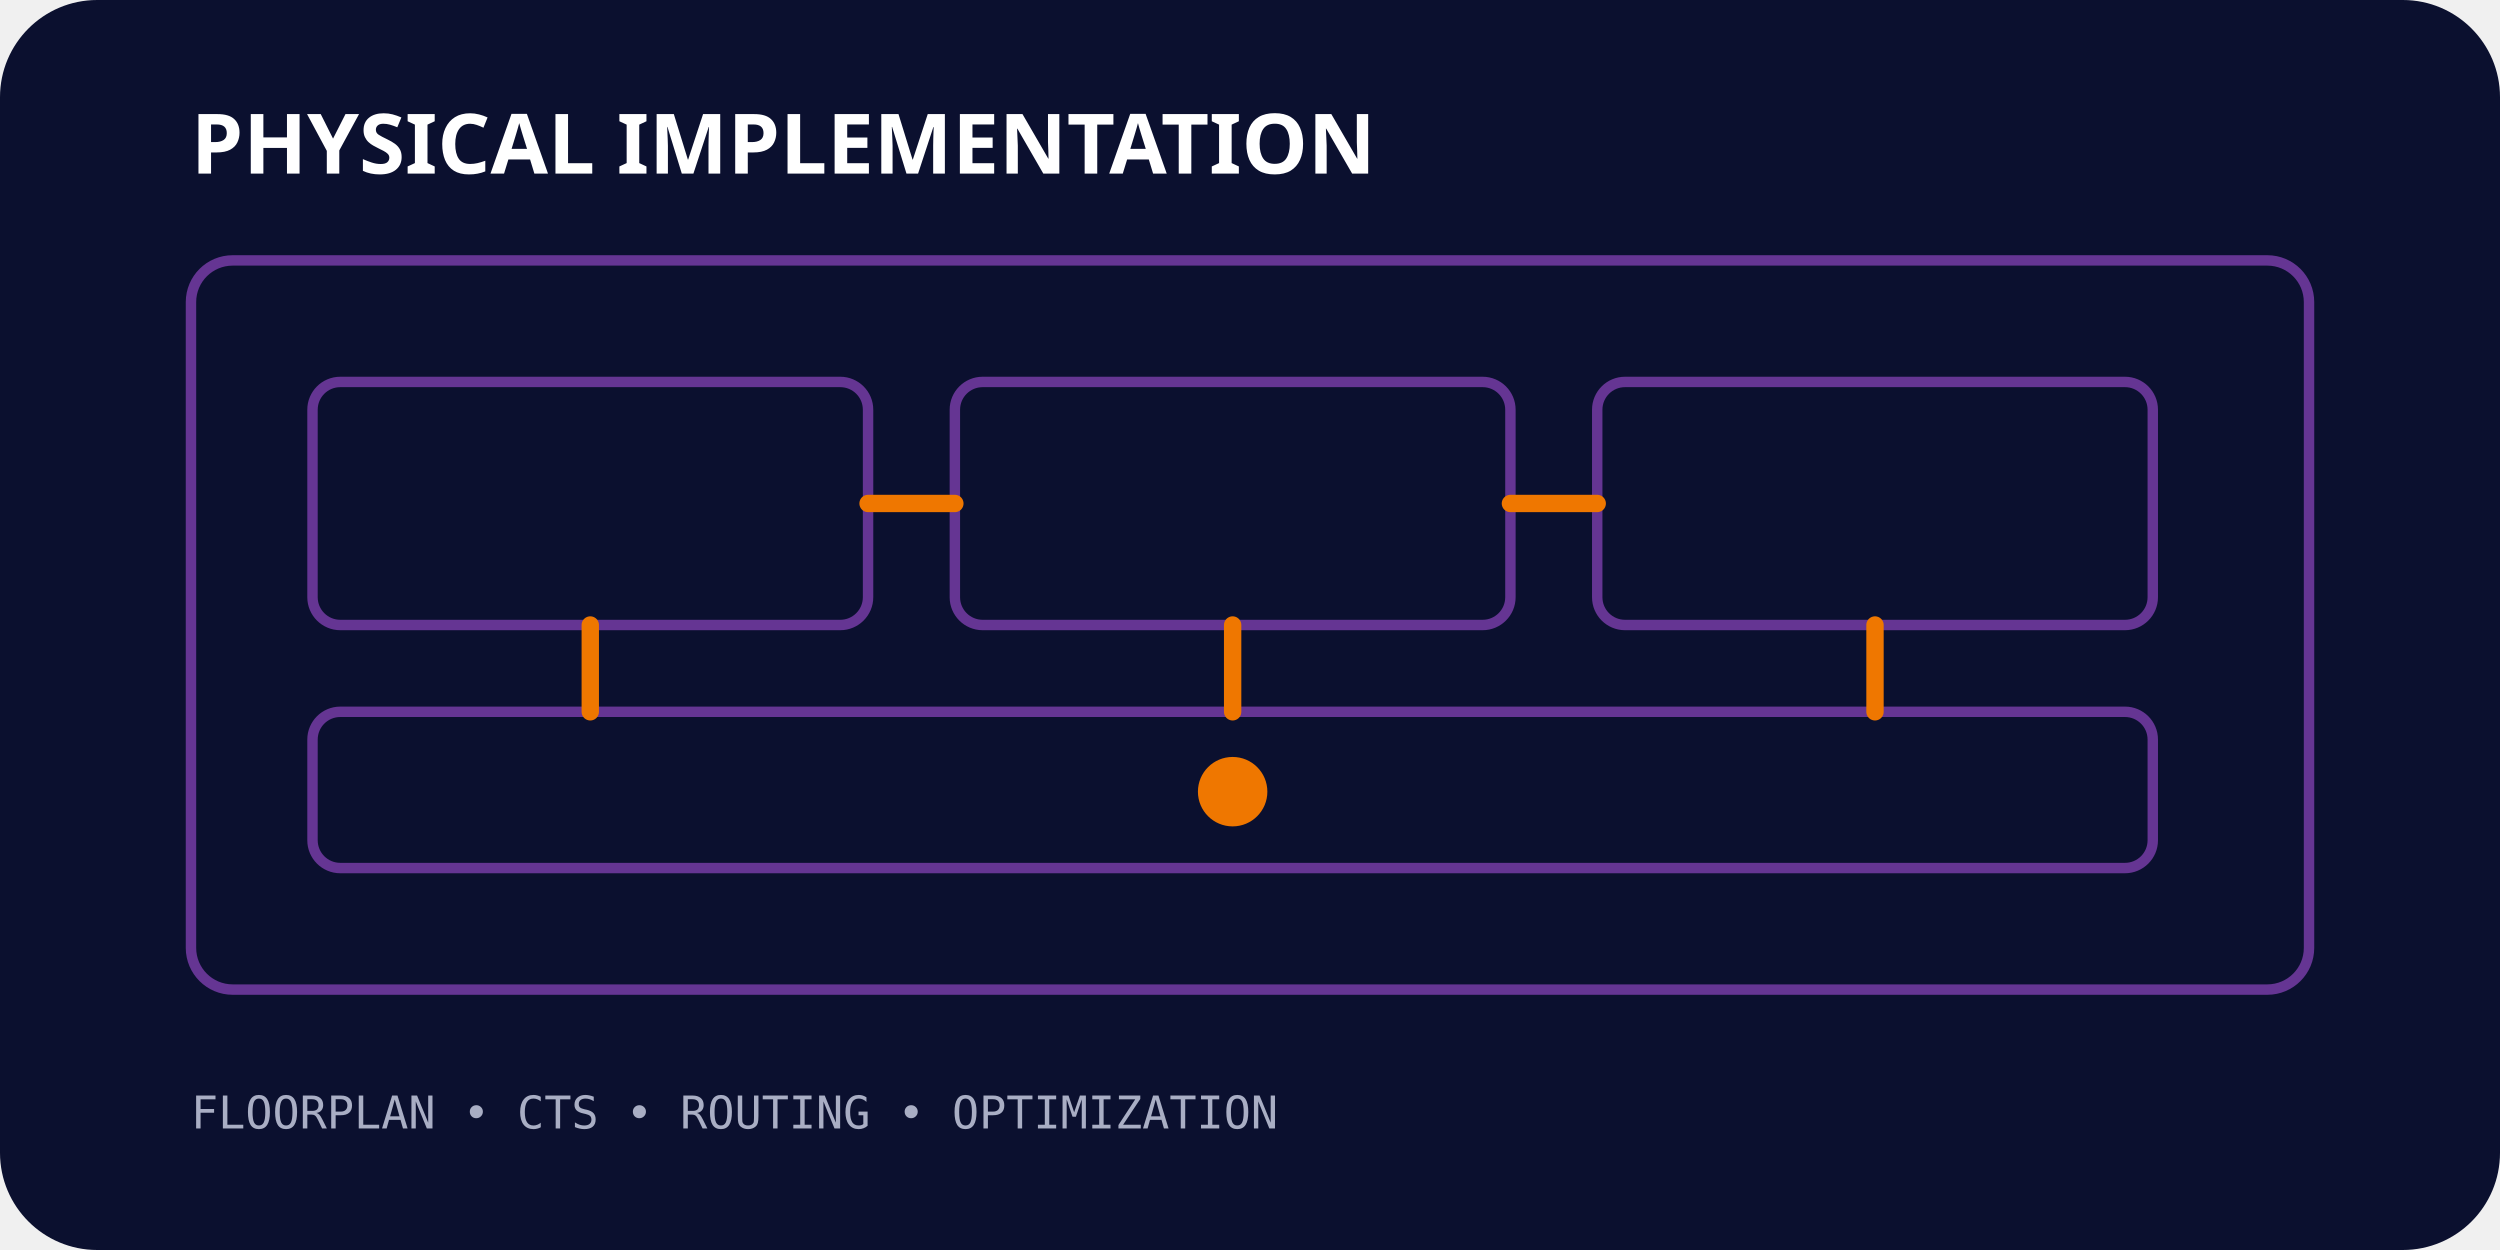
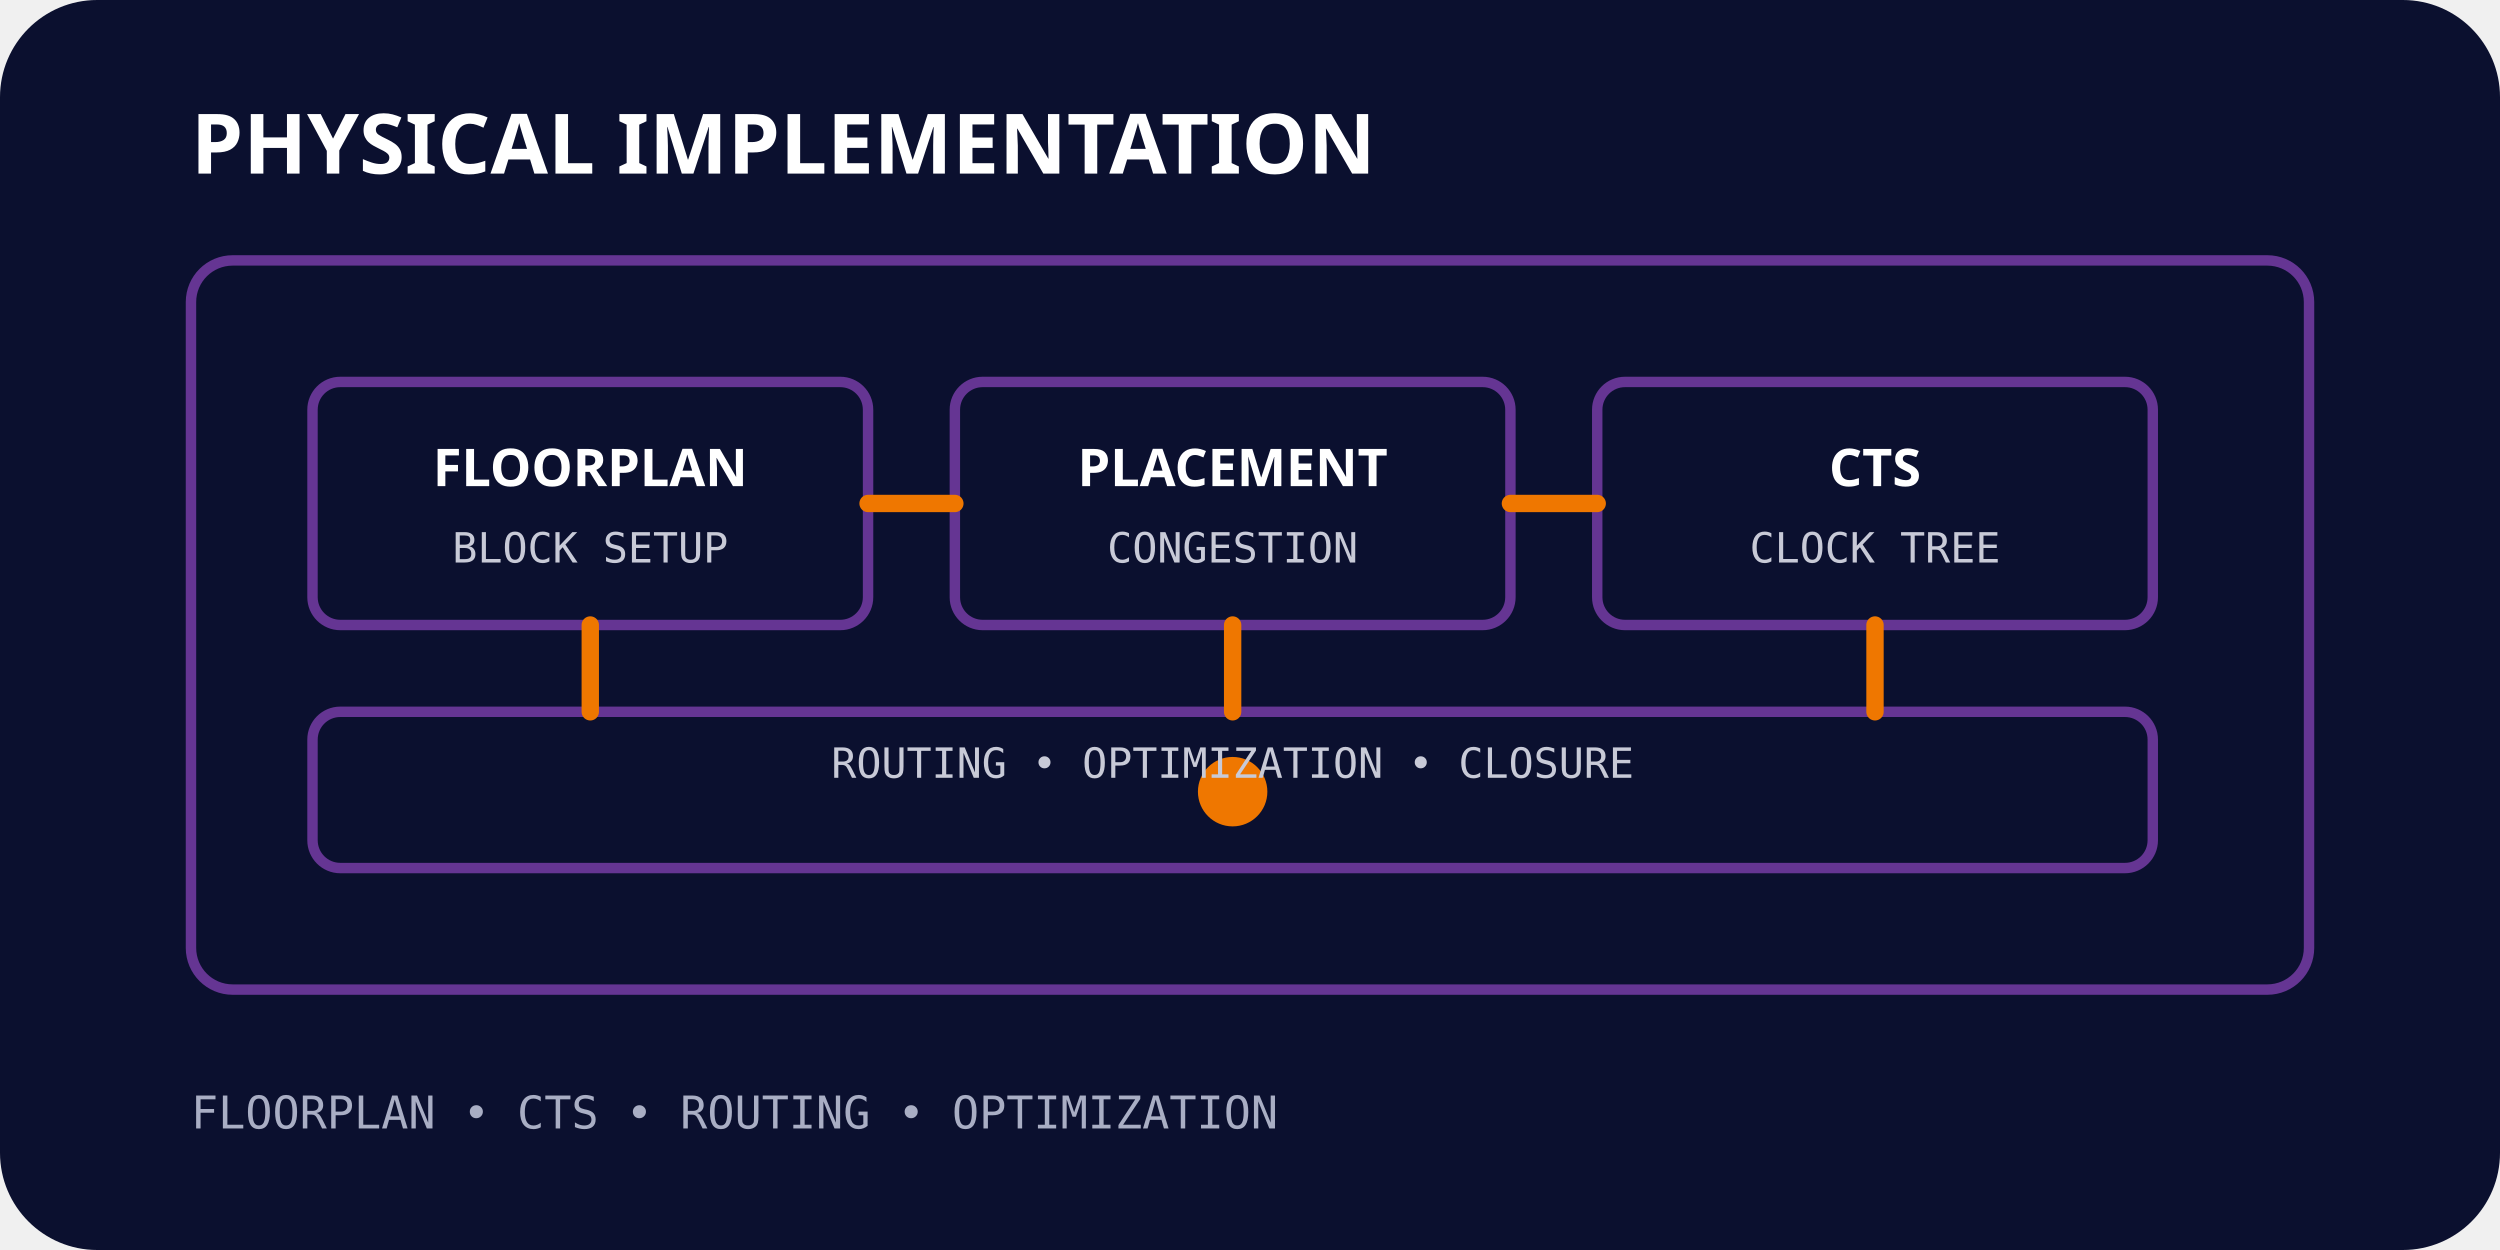
- <svg xmlns="http://www.w3.org/2000/svg" viewBox="0 0 720 360" role="img" aria-label="Physical design signoff diagram">
+ <svg xmlns="http://www.w3.org/2000/svg" viewBox="0 0 720 360" role="img" aria-label="Physical design signoff flow diagram">
  <rect width="720" height="360" rx="28" fill="#0b102f" />
  <g fill="none" stroke="#653593" stroke-width="3">
    <rect x="55" y="75" width="610" height="210" rx="12" />
    <rect x="90" y="110" width="160" height="70" rx="8" />
    <rect x="275" y="110" width="160" height="70" rx="8" />
    <rect x="460" y="110" width="160" height="70" rx="8" />
    <rect x="90" y="205" width="530" height="45" rx="8" />
  </g>
  <path d="M250 145H275M435 145H460M170 180V205M355 180V205M540 180V205" stroke="#ef7700" stroke-width="5" stroke-linecap="round" />
  <circle cx="355" cy="228" r="10" fill="#ef7700" />
+   <g fill="#fff" font-family="Space Grotesk, sans-serif" font-size="15" font-weight="700" text-anchor="middle">
+     <text x="170" y="140">FLOORPLAN</text>
+     <text x="355" y="140">PLACEMENT</text>
+     <text x="540" y="140">CTS</text>
+   </g>
+   <g fill="#c8cad7" font-family="IBM Plex Mono, monospace" font-size="12" text-anchor="middle">
+     <text x="170" y="162">BLOCK SETUP</text>
+     <text x="355" y="162">CONGESTION</text>
+     <text x="540" y="162">CLOCK TREE</text>
+     <text x="355" y="224">ROUTING • OPTIMIZATION • CLOSURE</text>
+   </g>
  <text x="55" y="50" fill="#fff" font-family="Space Grotesk, sans-serif" font-size="24" font-weight="700">PHYSICAL IMPLEMENTATION</text>
  <text x="55" y="325" fill="#a9aec4" font-family="IBM Plex Mono, monospace" font-size="13">FLOORPLAN • CTS • ROUTING • OPTIMIZATION</text>
</svg>
